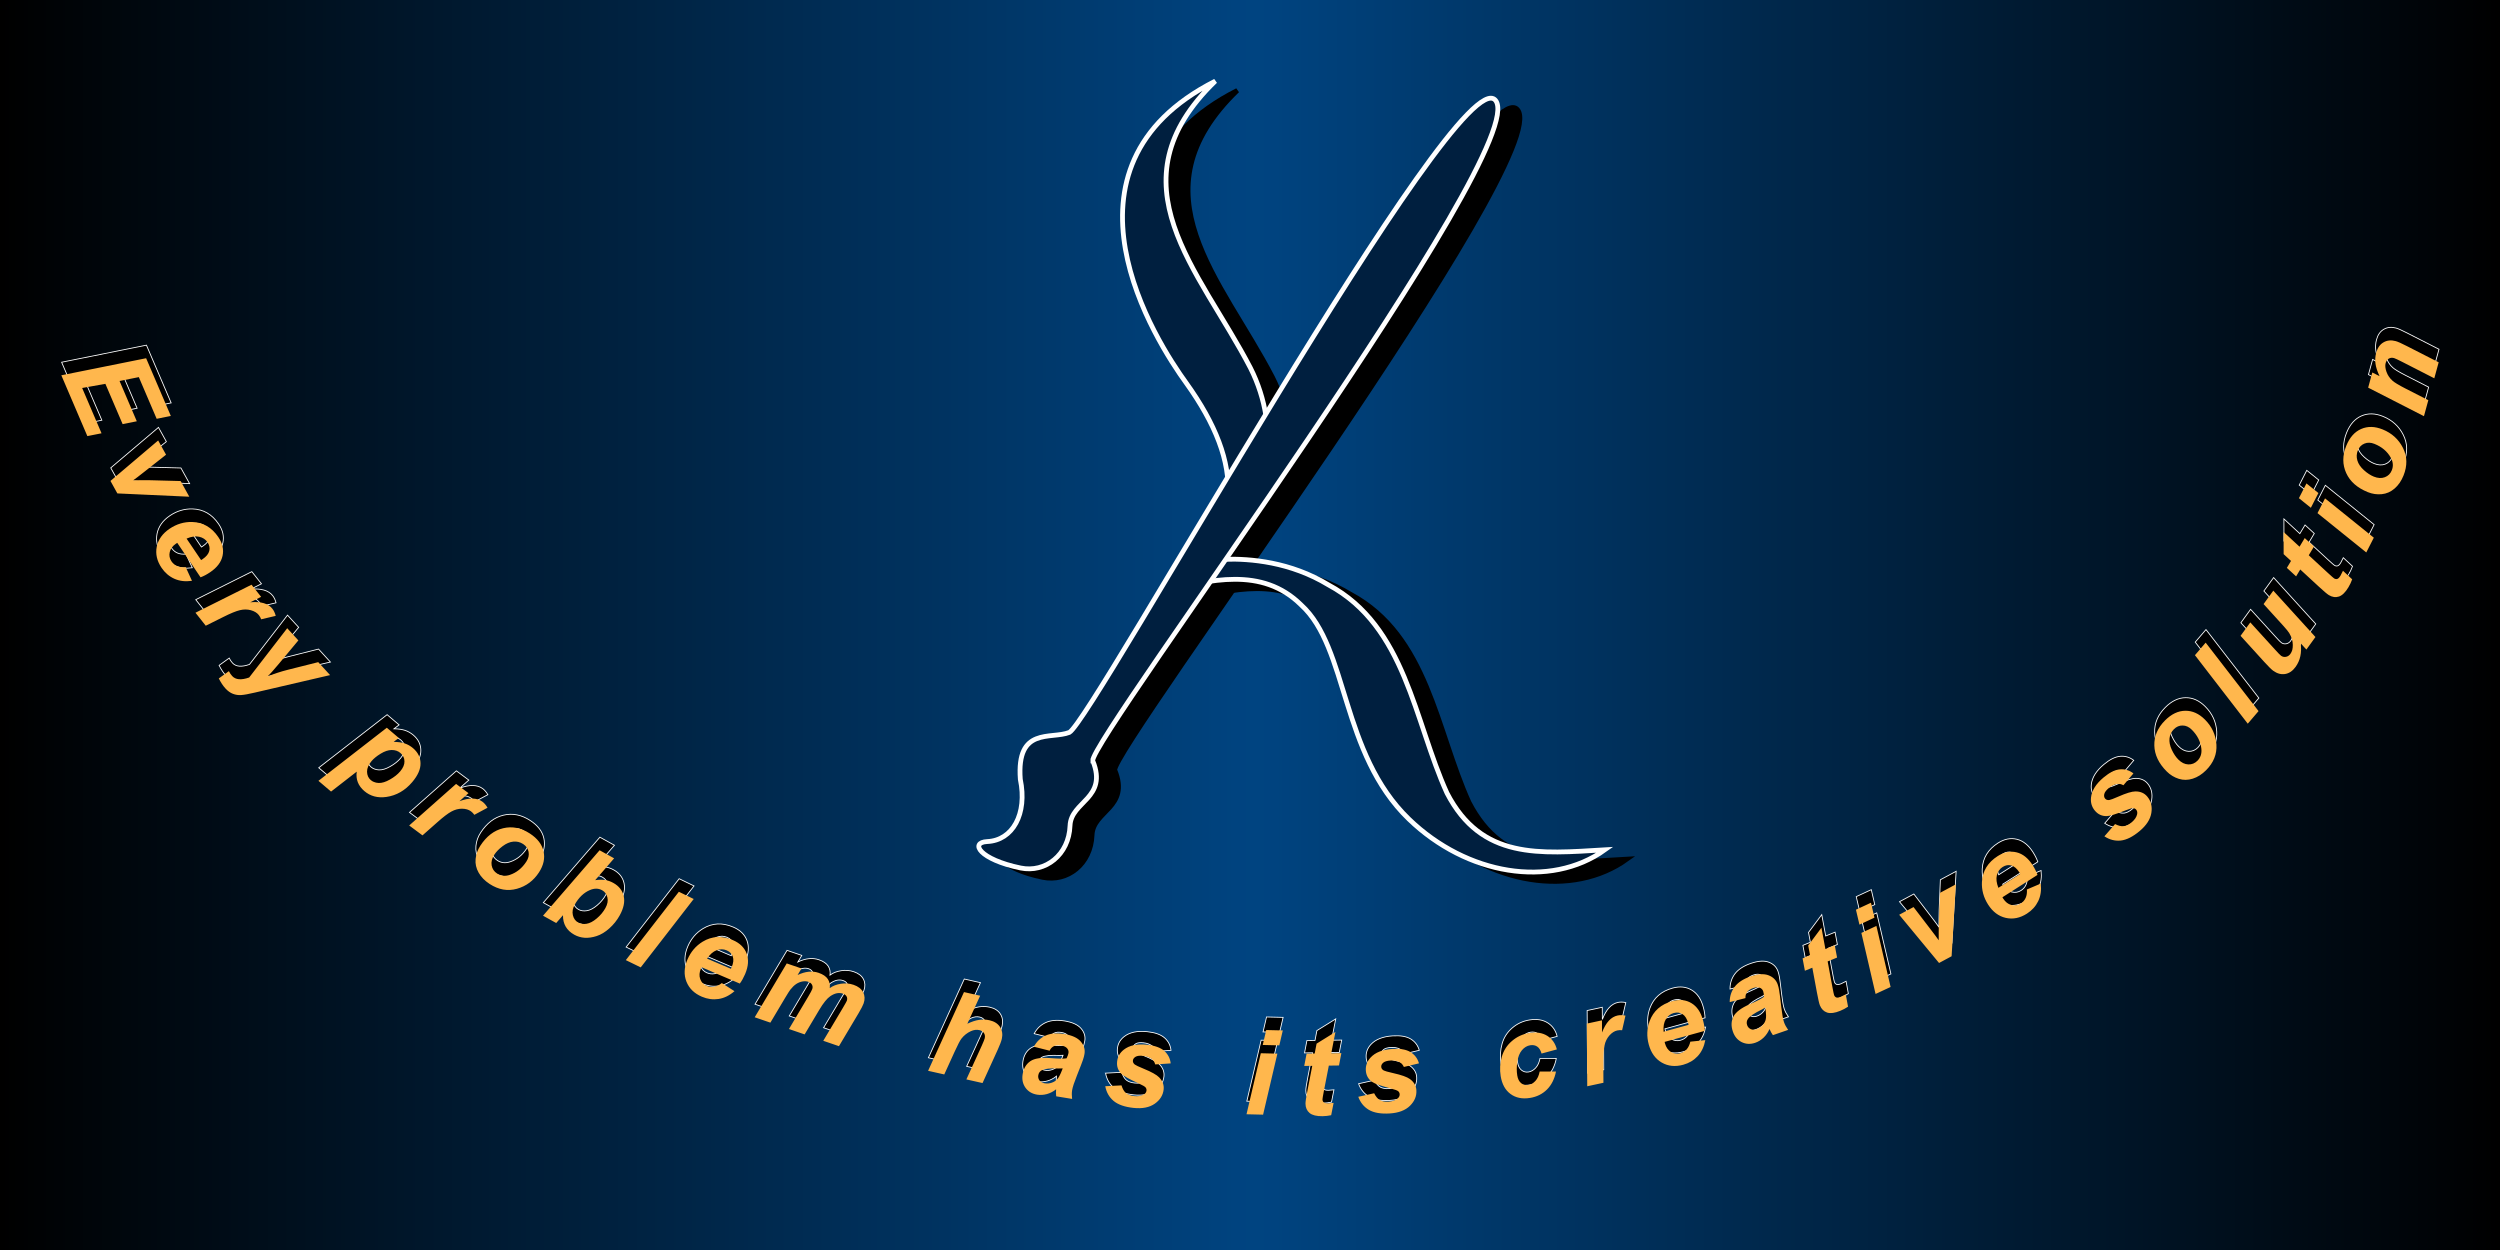
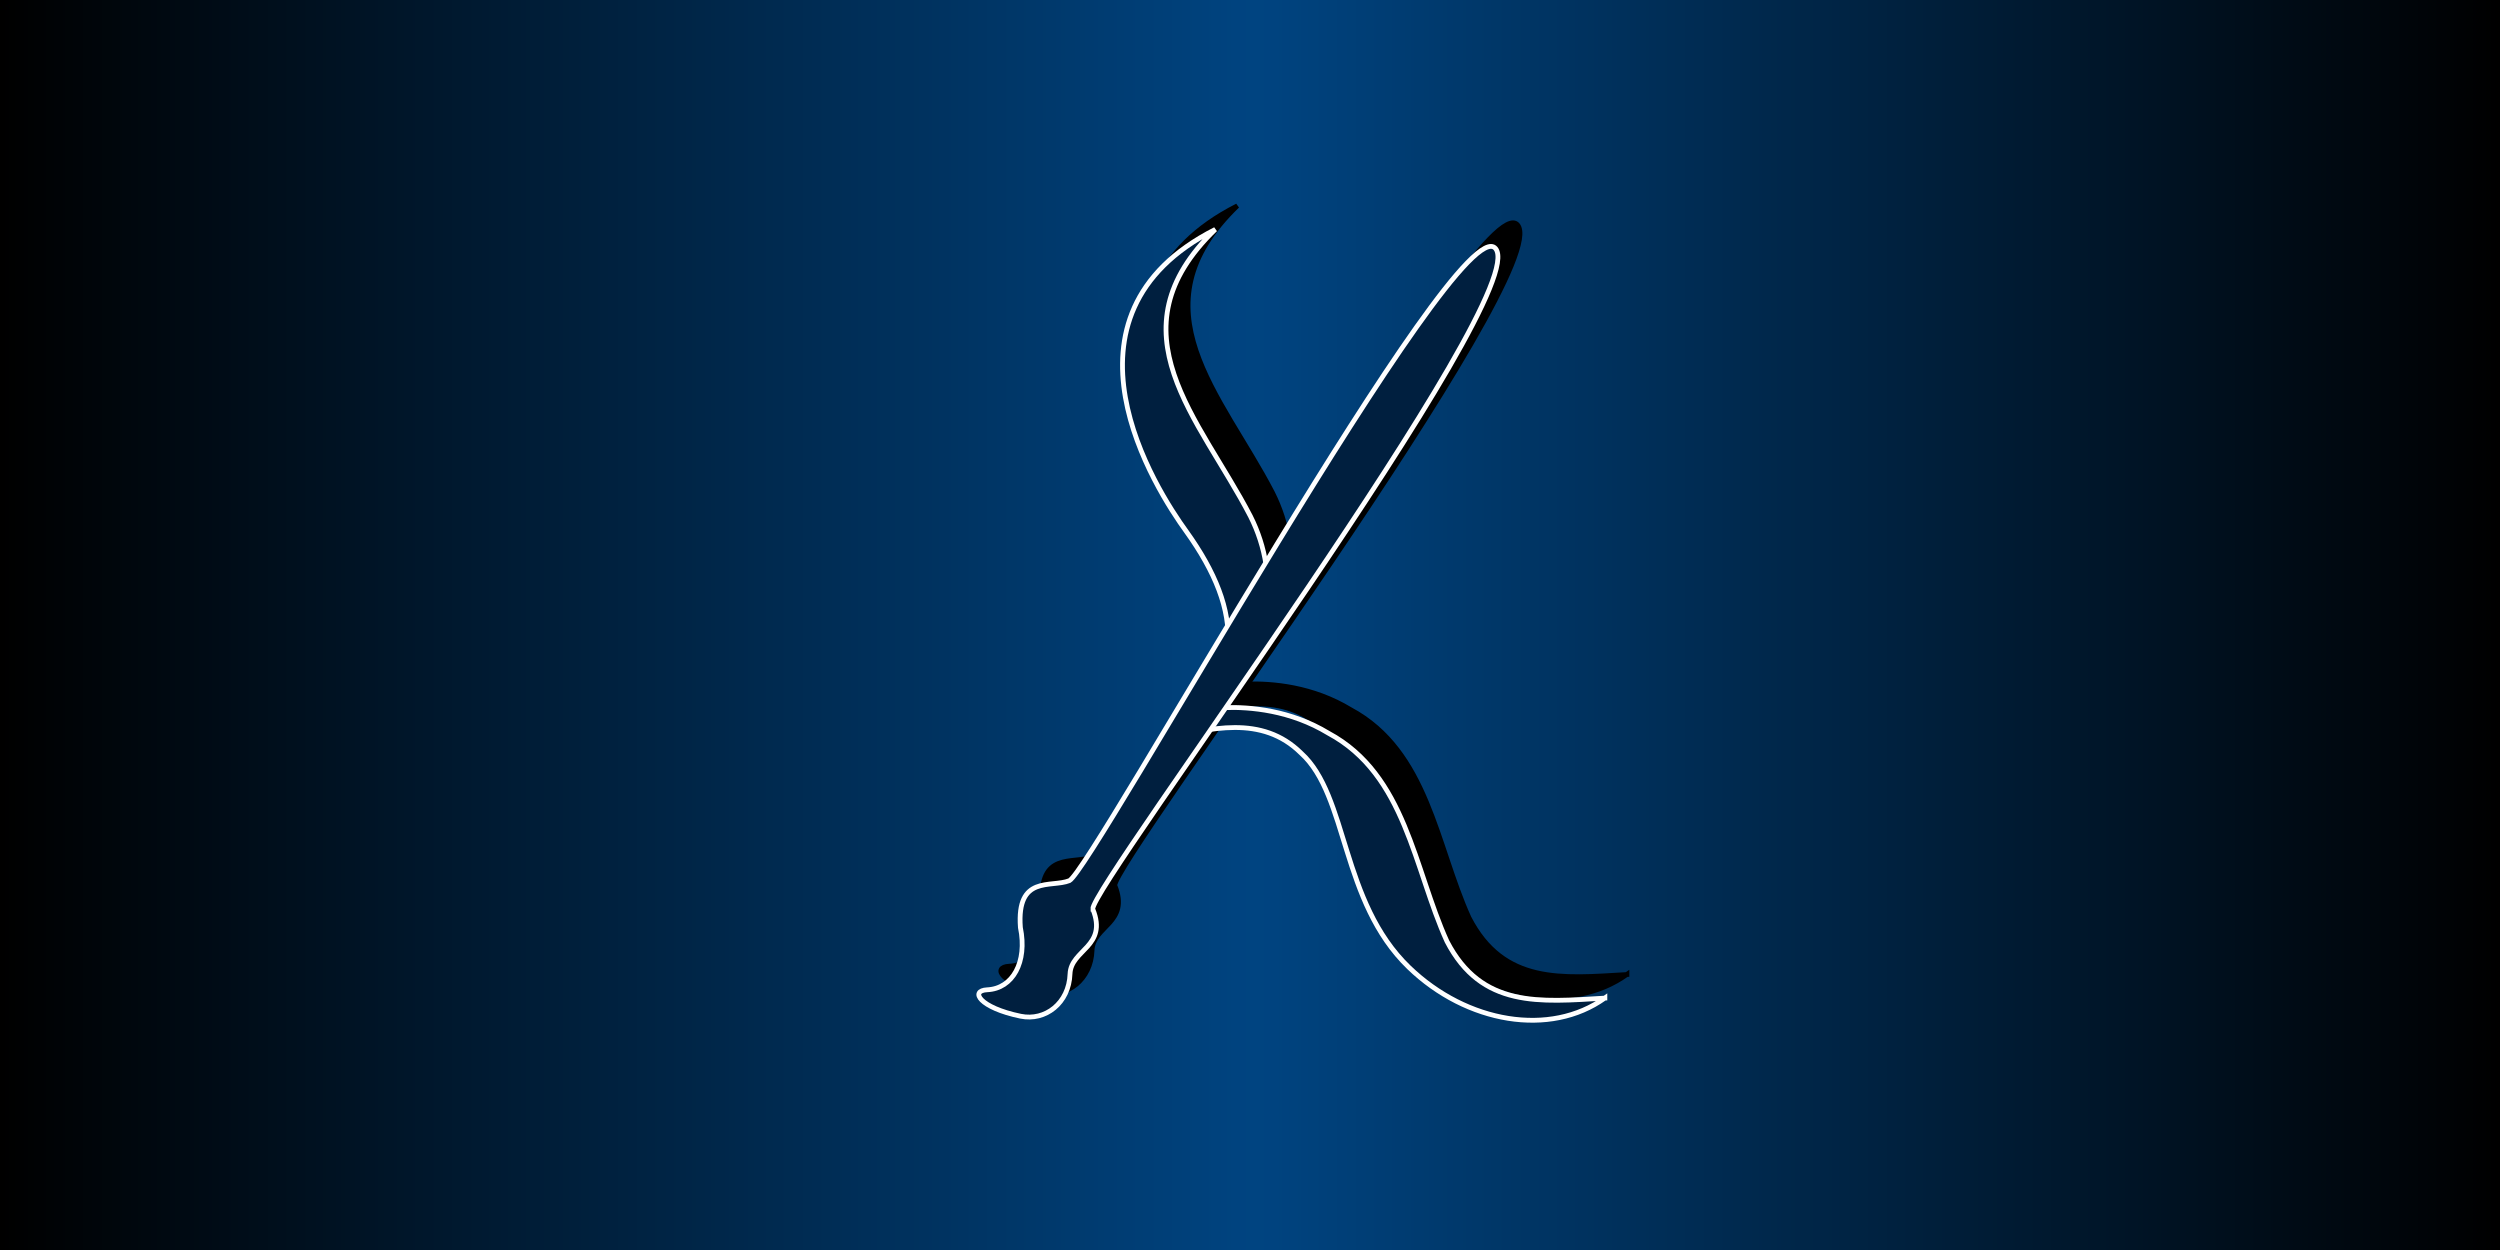
- <svg xmlns="http://www.w3.org/2000/svg" width="1200" height="600" version="1.1" viewBox="0 0 1200 600" xml:space="preserve">
-   <defs>
-     <linearGradient id="linearGradient2" x2="1200" y1="300" y2="300" gradientUnits="userSpaceOnUse">
-       <stop offset="0" />
-       <stop stop-color="#004481" offset=".502" />
-       <stop offset="1" />
+ <svg xmlns="http://www.w3.org/2000/svg" xmlns:xlink="http://www.w3.org/1999/xlink" width="1200" height="600" viewBox="0 0 1200 600" version="1.1" id="svg1" xml:space="preserve">
+   <defs id="defs1">
+     <linearGradient id="linearGradient1">
+       <stop style="stop-color:#000000;stop-opacity:1;" offset="0" id="stop1" />
+       <stop style="stop-color:#004481;stop-opacity:1;" offset="0.502" id="stop6" />
+       <stop style="stop-color:#000000;stop-opacity:1;" offset="1" id="stop2" />
    </linearGradient>
+     <linearGradient xlink:href="#linearGradient1" id="linearGradient2" x1="0" y1="300" x2="1200" y2="300" gradientUnits="userSpaceOnUse" />
  </defs>
-   <g fill-rule="evenodd" stroke-linecap="round">
-     <path d="m0 0h1200v600h-1200z" fill="url(#linearGradient2)" stroke-miterlimit="3.7" stroke-width=".38" />
-     <g transform="matrix(43.47 0 0 43.47 343.88 -54.216)" stroke="#000" stroke-width=".053">
-       <path d="m10.054 10.734c-0.604 0.433-1.524 0.278-2.163-0.338-0.756-0.729-0.67-1.895-1.191-2.366-0.434-0.429-1.007-0.274-1.53-0.153 0.932-0.631 0.901-1.404 0.263-2.295-0.335-0.461-1.568-2.379 0.319-3.336-1.168 1.13-0.176 2.079 0.388 3.167 0.346 0.684 0.213 1.487-0.287 2.113 0.284-0.009 0.729 0.028 1.149 0.283 0.853 0.458 0.945 1.498 1.308 2.298 0.382 0.739 1.024 0.67 1.744 0.627z" />
-       <path d="m4.4 9.753c0.167 0.416-0.242 0.444-0.252 0.715-0.012 0.323-0.273 0.523-0.545 0.467-0.455-0.094-0.566-0.283-0.369-0.292 0.28-0.013 0.445-0.303 0.365-0.688-0.043-0.583 0.337-0.437 0.541-0.517 0.257-0.133 4.293-7.46 4.705-6.981 0.434 0.504-4.478 7.055-4.447 7.296z" />
+   <g id="layer1">
+     <g id="g6">
+       <path id="rect1" style="fill:url(#linearGradient2);fill-rule:evenodd;stroke-width:0.38;stroke-linecap:round;stroke-miterlimit:3.7" d="M 0,0 H 1200 V 600 H 0 Z" />
+       <g fill="#001f3f" fill-rule="evenodd" stroke="#ffffff" stroke-linecap="round" stroke-width="0.053" id="g2-9" transform="matrix(43.46986,0,0,43.46986,343.8774,1.122801)" style="fill:#000000;stroke:#000000">
+         <path d="M 10.054,10.734 C 9.45,11.167 8.53,11.012 7.891,10.396 7.135,9.667 7.221,8.501 6.7,8.03 6.266,7.601 5.693,7.756 5.17,7.877 6.101,7.246 6.071,6.473 5.433,5.583 5.098,5.121 3.865,3.204 5.752,2.247 c -1.168,1.13 -0.176,2.079 0.388,3.167 0.346,0.684 0.213,1.487 -0.287,2.113 0.284,-0.009 0.729,0.028 1.149,0.283 0.853,0.458 0.945,1.498 1.308,2.298 0.382,0.739 1.024,0.67 1.744,0.627 z" id="path1-4" style="fill:#000000;stroke:#000000" />
+         <path d="M 4.4,9.753 C 4.567,10.169 4.158,10.197 4.148,10.468 4.137,10.791 3.875,10.991 3.603,10.935 3.148,10.841 3.037,10.652 3.234,10.643 3.514,10.63 3.679,10.34 3.6,9.955 3.557,9.372 3.937,9.519 4.141,9.438 c 0.257,-0.133 4.293,-7.46 4.705,-6.981 0.434,0.504 -4.478,7.055 -4.447,7.296 z" id="path2-3" style="fill:#000000;stroke:#000000" />
+       </g>
+       <g fill="#001f3f" fill-rule="evenodd" stroke="#ffffff" stroke-linecap="round" stroke-width="0.053" id="g2" transform="matrix(43.46986,0,0,43.46986,333.2973,12.44571)">
+         <path d="M 10.054,10.734 C 9.45,11.167 8.53,11.012 7.891,10.396 7.135,9.667 7.221,8.501 6.7,8.03 6.266,7.601 5.693,7.756 5.17,7.877 6.101,7.246 6.071,6.473 5.433,5.583 5.098,5.121 3.865,3.204 5.752,2.247 c -1.168,1.13 -0.176,2.079 0.388,3.167 0.346,0.684 0.213,1.487 -0.287,2.113 0.284,-0.009 0.729,0.028 1.149,0.283 0.853,0.458 0.945,1.498 1.308,2.298 0.382,0.739 1.024,0.67 1.744,0.627 z" id="path1" />
+         <path d="M 4.4,9.753 C 4.567,10.169 4.158,10.197 4.148,10.468 4.137,10.791 3.875,10.991 3.603,10.935 3.148,10.841 3.037,10.652 3.234,10.643 3.514,10.63 3.679,10.34 3.6,9.955 3.557,9.372 3.937,9.519 4.141,9.438 c 0.257,-0.133 4.293,-7.46 4.705,-6.981 0.434,0.504 -4.478,7.055 -4.447,7.296 z" id="path2" />
+       </g>
    </g>
-     <g transform="matrix(43.47 0 0 43.47 333.3 -58.701)" fill="#001f3f" stroke="#fff" stroke-width=".053">
-       <path d="m10.054 10.734c-0.604 0.433-1.524 0.278-2.163-0.338-0.756-0.729-0.67-1.895-1.191-2.366-0.434-0.429-1.007-0.274-1.53-0.153 0.932-0.631 0.901-1.404 0.263-2.295-0.335-0.461-1.568-2.379 0.319-3.336-1.168 1.13-0.176 2.079 0.388 3.167 0.346 0.684 0.213 1.487-0.287 2.113 0.284-0.009 0.729 0.028 1.149 0.283 0.853 0.458 0.945 1.498 1.308 2.298 0.382 0.739 1.024 0.67 1.744 0.627z" />
-       <path d="m4.4 9.753c0.167 0.416-0.242 0.444-0.252 0.715-0.012 0.323-0.273 0.523-0.545 0.467-0.455-0.094-0.566-0.283-0.369-0.292 0.28-0.013 0.445-0.303 0.365-0.688-0.043-0.583 0.337-0.437 0.541-0.517 0.257-0.133 4.293-7.46 4.705-6.981 0.434 0.504-4.478 7.055-4.447 7.296z" />
-     </g>
-     <path d="m29.586 173.87 40.705-8.191 11.857 27.707-6.801 1.373-8.563-20.009-9.251 1.848 8.279 19.346-6.801 1.373-8.279-19.346-11.148 1.996 9.305 21.742-6.812 1.347zm26.898 56.7-3.316-5.992 22.902-19.425 3.786 6.841-10.224 8.035q-4.144 3.276-5.568 4.254 0.52-0.034 4.056-0.058 3.574-0.013 4.319 0.018l14.412 0.389 4.162 7.52zm39.931 40.274-11.18-16.537q-0.406 0.241-0.613 0.381-2.435 1.646-2.996 4.033-0.546 2.41 0.805 4.409 2.221 3.284 6.862 2.824l3.003 6.571q-4.725 0.684-8.473-0.999-3.71-1.675-6.132-5.258-3.323-4.915-2.303-10.089 1.043-5.19 6.165-8.652 5.007-3.385 10.791-3.246 7.845 0.218 12.597 7.247 3.028 4.479 2.035 8.999-0.97 4.505-5.955 7.874-2.389 1.615-4.606 2.444zm0.261-8.276q0.452-0.272 0.682-0.427 2.71-1.832 3.242-3.966 0.532-2.134-0.85-4.178-1.382-2.044-4.023-2.635-2.626-0.567-6.023 0.893zm24.205 11.824 4.611 5.826-5.218 2.61q7.603-0.714 10.614 3.091 1.067 1.348 1.614 3.425l-7.002 1.652q-0.367-1.089-1.124-2.045-1.273-1.609-3.816-2.319-2.525-0.689-5.309-6e-3 -2.762 0.665-7.898 3.245l-8.444 4.208-4.938-6.239zm17.13 20.881 5.352 5.851-9.475 11.372q-3.668 4.37-5.29 5.965 4.383-1.904 9.919-3.287l14.389-3.617 5.689 6.219-36.129 8.398q-4.482 1.056-6.548 1.18-2.047 0.144-3.957-0.588-1.891-0.712-3.613-2.594-1.703-1.862-3.181-4.793l4.846-3.493q0.666 1.345 1.583 2.347 2.47 2.7 8.152 0.697zm47.803 47.774 5.744 4.886-2.444 1.889q3.131 0.043 5.293 0.753 2.162 0.711 3.999 2.274 3.527 3 3.594 7.243 0.088 4.261-4.008 9.076-5.156 6.061-12.408 7.098-6.204 0.874-10.533-2.808-4.456-3.791-3.665-9.342l-12.327 9.57-6.061-5.156zm-7.287 15.968q-2.228 2.619-2.2 5.154 0.067 2.532 1.798 4.005 1.499 1.276 3.809 1.384 2.328 0.087 5.374-1.653 3.085-1.744 4.917-3.898 2.138-2.513 2.066-4.867-0.054-2.376-1.912-3.956-1.732-1.473-4.228-1.449-2.457 0.021-5.286 1.764-2.811 1.722-4.338 3.517zm40.542 10.993 5.962 4.434-4.365 3.871q7.159-2.657 11.052 0.239 1.379 1.026 2.446 2.89l-6.335 3.408q-0.636-0.957-1.615-1.685-1.646-1.224-4.286-1.253-2.617-0.012-5.129 1.368-2.495 1.357-6.789 5.178l-7.067 6.25-6.385-4.749zm11.616 29.691q4.461-6.855 10.965-8.412 6.542-1.565 12.84 2.533 5.461 3.554 6.563 8.57 1.117 4.994-2.195 10.083-3.901 5.996-10.578 7.869-6.677 1.874-13.114-2.315-3.486-2.268-5.274-5.417t-1.45-6.566q0.339-3.418 2.244-6.346zm22.109 7.605q1.542-2.37 1.07-4.695-0.434-2.333-2.618-3.754-2.161-1.406-4.711-1.147-2.535 0.236-5.128 2.187-2.578 1.928-3.969 4.066-1.724 2.649-1.296 5.144 0.428 2.494 2.612 3.916 2.742 1.784 6.128 0.647 4.811-1.599 7.911-6.363zm8.009 25.963 27.147-31.417 6.981 3.876-9.091 10.491q2.722-0.391 4.707-0.082 2.022 0.298 3.986 1.389 4.072 2.261 5 6.359 0.941 4.074-1.953 9.286-1.951 3.515-4.959 6.19-2.97 2.664-6.066 3.672-3.059 0.997-5.757 0.831-2.661-0.177-4.988-1.469-5.527-3.068-5.429-9.356l-3.252 3.744zm15.208-5.287q-1.44 2.594-0.887 5.025 0.577 2.445 2.565 3.549 1.745 0.969 4.021 0.583 2.3-0.372 4.876-2.557 2.601-2.171 4.162-4.983 1.521-2.739 0.952-5.084-0.531-2.356-2.543-3.473-2.618-1.454-5.854-0.079-4.437 1.881-7.29 7.02zm24.535 26.609 25.454-32.811 7.128 3.473-25.429 32.823zm54.707 11.259-18.358-7.84q-0.211 0.423-0.309 0.652-1.154 2.703-0.332 5.013 0.848 2.322 3.066 3.269 3.646 1.557 7.298-1.345l6.085 3.895q-3.6 3.135-7.662 3.752-4.026 0.602-8.003-1.097-5.456-2.33-7.403-7.232-1.936-4.927 0.493-10.613 2.374-5.558 7.31-8.575 6.712-4.067 14.514-0.735 4.972 2.123 6.586 6.461 1.625 4.312-0.738 9.845-1.133 2.652-2.546 4.55zm-4.265-7.097q0.232-0.474 0.341-0.729 1.285-3.009 0.576-5.09-0.709-2.082-2.978-3.051-2.269-0.969-4.809-0.034-2.514 0.946-4.578 4.014zm26.794-2.583 7.081 2.429-1.869 3.14q5.529-2.617 10.092-1.052 3.147 1.079 4.402 2.975 1.255 1.896 0.935 4.366 2.162-1.603 5.349-2.093t6.098 0.509q3.331 1.143 4.581 3.564 1.25 2.422 0.243 5.359-0.495 1.442-2.443 4.731l-9.405 15.797-7.527-2.582 9.405-15.797q1.753-2.975 1.897-3.394 0.396-1.154-0.087-2.052-0.448-0.916-1.838-1.393-2.806-0.963-6.026 1.245-2.328 1.575-5.309 6.591l-6.985 11.732-7.527-2.582 9.29-15.631q1.602-2.704 1.899-3.57 0.378-1.101-0.14-2.07-0.491-0.96-1.803-1.41-1.233-0.423-2.796-0.138-1.563 0.285-3.001 1.228-1.411 0.952-2.812 2.729-0.639 0.836-2.489 3.924l-7.065 11.88-7.527-2.582zm75.617 53.295-7.763-1.745 17.219-37.788 7.763 1.745-6.15 13.451q3.086-1.466 5.559-1.848 2.479-0.409 5.076 0.175 3.489 0.784 5.068 3.242t0.849 5.704q-0.389 1.731-1.961 5.186l-7.293 16.008-7.763-1.745 7.447-16.314q1.194-2.658 1.371-3.443 0.322-1.434-0.376-2.5t-2.24-1.413q-1.948-0.438-4.037 0.513-2.728 1.262-4.529 3.586-0.999 1.282-3.3 6.334zm50.563-11.398-7.554-1.909q1.949-3.671 5.562-5.327 3.641-1.652 9.032-0.771 5.609 0.917 7.919 3.626 2.315 2.682 1.782 5.938-0.215 1.313-0.703 2.751-0.46 1.442-2.885 7.507-1.999 5.011-2.339 7.09-0.304 1.861-0.019 4.239l-7.634-1.248q-0.206-1.663-0.038-3.377-2.037 1.633-4.451 2.306-2.409 0.646-4.68 0.274-3.612-0.59-5.58-3.328-1.964-2.765-1.356-6.486 0.68-4.159 3.659-6.228 3.006-2.065 9.74-1.498 5.685 0.452 7.681 0.104 0.761-1.561 0.922-2.546 0.206-1.259-0.668-2.272-0.874-1.014-2.871-1.34-2.107-0.344-3.481 0.33-1.343 0.651-2.04 2.167zm6.28 8.499q-0.743 0.075-1.946 0.047-6.027-0.255-8.056 0.818-1.447 0.775-1.72 2.444-0.224 1.368 0.605 2.487 0.833 1.091 2.447 1.355 1.778 0.291 3.477-0.302 1.73-0.616 2.715-1.832 1.017-1.238 2.089-4.013zm20.433 8.55 7.793-0.402q0.764 2.534 2.172 3.715 1.411 1.153 4.031 1.43 2.702 0.286 4.457-0.755 1.218-0.708 1.343-1.893 0.085-0.8-0.427-1.495-0.542-0.671-3.123-1.836-6.918-3.129-8.481-4.689-2.447-2.433-2.079-5.907t3.224-5.709q3.982-3.119 11.096-2.367 5.652 0.598 8.328 2.972 2.676 2.374 3.075 5.985l-7.441 0.495q-0.41-1.66-1.621-2.597-1.651-1.262-4.132-1.524-2.481-0.262-3.672 0.448-1.163 0.713-1.276 1.789-0.117 1.103 0.91 1.936 0.643 0.514 4.276 2.014 5.612 2.294 7.398 4.128 2.515 2.58 2.174 5.806-0.44 4.163-4.266 6.853-3.825 2.69-10.194 2.016-6.341-0.671-9.57-3.354-3.199-2.708-3.993-7.058zm77.259-26.968 7.955 0.191-1.67 7.17-7.955-0.191zm-2.597 11.142 7.955 0.191-6.86 29.288-7.955-0.191zm20.84 6.1 1.139-5.922 3.881-0.053 0.906-4.726 9.045-5.614-1.995 10.231 4.851-0.067-1.139 5.922-4.879 0.067-2.409 12.372q-0.647 3.364-0.641 3.835 0.013 0.915 0.602 1.434 0.589 0.491 2.114 0.47 0.527-7e-3 2.631-0.23l-1.166 5.922q-2.046 0.444-4.208 0.474-4.214 0.058-6.149-1.524-1.935-1.609-1.975-4.492-0.019-1.358 0.94-6.279l2.305-11.871zm25.946 14.804 7.616-1.701q1.177 2.371 2.763 3.299 1.584 0.901 4.213 0.735 2.712-0.17 4.268-1.49 1.082-0.901 1.008-2.091-0.05-0.802-0.671-1.402-0.647-0.571-3.387-1.287-7.344-1.928-9.146-3.204-2.82-1.99-3.039-5.476-0.219-3.486 2.224-6.168 3.404-3.742 10.543-4.19 5.673-0.356 8.708 1.536 3.036 1.893 4.033 5.386l-7.253 1.733q-0.682-1.568-2.033-2.289-1.839-0.968-4.329-0.811-2.49 0.156-3.545 1.056-1.027 0.898-0.959 1.977 0.07 1.107 1.222 1.757 0.72 0.399 4.552 1.27 5.917 1.323 7.984 2.832 2.911 2.123 3.115 5.36 0.262 4.178-3.059 7.47-3.321 3.292-9.713 3.694-6.364 0.4-9.997-1.706-3.607-2.135-5.118-6.29zm87.069-12.13 7.835 0.011q-1.075 5.394-4.347 8.641-3.272 3.246-8.145 4.025-5.558 0.888-9.345-1.904-3.787-2.792-4.715-8.596-0.757-4.736 0.54-9.268 1.297-4.531 4.882-7.575 3.58-3.071 8.317-3.828 5.147-0.823 8.642 1.37 3.495 2.193 4.579 6.512l-7.347 1.989q-0.663-2.393-2.079-3.346-1.388-0.957-3.36-0.642-2.272 0.363-3.972 2.376-1.7 2.013-2.225 5.578-0.502 3.534-0.029 6.49 0.411 2.574 1.894 3.768 1.482 1.195 3.372 0.893t3.422-1.951q1.533-1.649 2.081-4.544zm22.635-23.002 7.263-1.567 0.039 5.834q2.715-7.137 7.458-8.16 1.68-0.362 3.786 0.063l-1.608 7.012q-1.139-0.151-2.331 0.106-2.006 0.433-3.765 2.4-1.732 1.962-2.348 4.761-0.622 2.772-0.573 8.519l0.049 9.434-7.778 1.678zm56.596 3.494-19.25 5.283q0.098 0.462 0.164 0.702 0.778 2.834 2.859 4.132 2.108 1.29 4.434 0.652 3.823-1.049 4.876-5.593l7.187-0.736q-0.868 4.694-3.664 7.704-2.777 2.976-6.948 4.12-5.722 1.57-10.295-1.056-4.581-2.653-6.217-8.615-1.599-5.829 0.388-11.262 2.724-7.36 10.905-9.605 5.214-1.431 9.176 0.961 3.955 2.365 5.547 8.166 0.763 2.781 0.837 5.146zm-7.754-2.903q-0.113-0.515-0.186-0.783-0.866-3.155-2.716-4.343-1.85-1.189-4.229-0.536-2.38 0.653-3.786 2.965-1.38 2.305-1.087 5.991zm27.299-12.821-7.555 1.904q-0.027-4.156 2.368-7.329 2.421-3.182 7.584-4.964 5.373-1.855 8.692-0.566 3.31 1.262 4.387 4.381 0.434 1.258 0.687 2.755 0.279 1.488 1.023 7.977 0.618 5.359 1.306 7.351 0.615 1.782 1.995 3.74l-7.312 2.524q-0.97-1.366-1.636-2.955-1.018 2.405-2.823 4.142-1.814 1.712-3.99 2.462-3.459 1.194-6.491-0.282-3.041-1.502-4.271-5.066-1.375-3.984 0.265-7.219 1.667-3.244 7.863-5.941 5.219-2.3 6.81-3.553-0.071-1.735-0.397-2.679-0.416-1.206-1.666-1.683-1.25-0.478-3.163 0.183-2.018 0.697-2.908 1.942-0.873 1.21-0.767 2.875zm9.561 4.502q-0.618 0.419-1.691 0.965-5.426 2.635-6.703 4.543-0.906 1.369-0.354 2.967 0.452 1.31 1.712 1.902 1.251 0.565 2.797 0.032 1.704-0.588 2.917-1.916 1.23-1.363 1.521-2.901 0.308-1.573-0.066-4.524zm18.97-17.637-1.112-5.927 3.591-1.472-0.89-4.729 6.357-8.54 1.895 10.25 4.489-1.841 1.112 5.927-4.515 1.851 2.295 12.394q0.631 3.367 0.81 3.803 0.347 0.847 1.086 1.113 0.728 0.241 2.139-0.338 0.487-0.2 2.363-1.179l1.086 5.937q-1.74 1.163-3.741 1.984-3.899 1.599-6.279 0.837-2.391-0.788-3.485-3.456-0.515-1.257-1.428-6.187l-2.208-11.89zm24.5-29.305 7.217-3.351 1.678 7.169-7.217 3.351zm2.605 11.14 7.217-3.351 6.817 29.298-7.217 3.351zm43.319 11.196-6.034 3.239-19.131-23.148 6.888-3.698 7.904 10.326q3.223 4.186 4.183 5.622-0.028-0.52-6e-3 -4.056 0.033-3.573 0.073-4.319l0.573-14.406 7.572-4.066zm41.219-39.039-16.833 10.73q0.23 0.412 0.364 0.623 1.58 2.478 3.951 3.104 2.395 0.611 4.429-0.686 3.343-2.131 3.008-6.783l6.649-2.825q0.556 4.742-1.227 8.443-1.775 3.663-5.422 5.988-5.003 3.189-10.148 2.03-5.16-1.183-8.483-6.396-3.249-5.097-2.953-10.874 0.43-7.836 7.584-12.396 4.559-2.906 9.051-1.791 4.477 1.092 7.711 6.165 1.55 2.432 2.319 4.67zm-8.266-0.485q-0.26-0.459-0.409-0.693-1.758-2.759-3.877-3.348-2.118-0.59-4.199 0.737-2.081 1.326-2.742 3.951-0.638 2.61 0.73 6.045zm40.383-18.038 5.125-5.885q2.353 1.211 4.181 1.018 1.81-0.214 3.829-1.906 2.083-1.745 2.553-3.731 0.337-1.368-0.428-2.281-0.516-0.616-1.372-0.731-0.859-0.076-3.49 0.971-7.057 2.801-9.265 2.843-3.45 0.069-5.694-2.608-2.243-2.678-1.866-6.285 0.523-5.032 6.006-9.625 4.357-3.65 7.923-3.925 3.567-0.276 6.441 1.946l-4.813 5.696q-1.479-0.859-2.994-0.638-2.054 0.311-3.967 1.913-1.913 1.602-2.229 2.952-0.295 1.332 0.4 2.161 0.712 0.85 2.025 0.69 0.816-0.105 4.419-1.676 5.549-2.443 8.108-2.453 3.603-0.017 5.686 2.47 2.688 3.209 1.966 7.829-0.723 4.62-5.632 8.733-4.888 4.095-9.062 4.553-4.17 0.419-7.85-2.031zm29.945-31.109q-5.79-5.776-5.975-12.461-0.184-6.724 5.122-12.043 4.602-4.613 9.738-4.658 5.117-0.065 9.415 4.223 5.064 5.052 5.523 11.972t-4.965 12.357q-2.937 2.944-6.386 4.046-3.449 1.102-6.724 0.067-3.275-1.035-5.748-3.502zm11.993-20.07q-2.002-1.997-4.374-2.014-2.372-0.056-4.213 1.789-1.821 1.825-2.092 4.374-0.291 2.529 1.085 5.468 1.356 2.919 3.162 4.721 2.238 2.232 4.767 2.327 2.529 0.095 4.37-1.75 2.311-2.316 1.895-5.864-0.575-5.038-4.598-9.052zm26.88-2.878-25.358-32.885 5.154-6.026 25.376 32.864zm-3.456-42.181 4.669-6.443 11.99 13.174q2.146 2.377 2.775 2.833 1.033 0.748 2.327 0.522 1.294-0.226 2.156-1.416 0.618-0.853 0.906-1.911 0.265-1.075 0.249-2.422-0.039-1.364-0.388-2.678-0.349-1.314-1.302-2.929-0.724-1.175-2.7-3.361l-9.635-10.612 4.669-6.443 20.23 22.261-4.36 6.017-2.745-3.016q0.931 6.701-2.437 11.348-2.131 2.941-5.035 3.405t-5.733-1.586q-1.235-0.895-4.363-4.326zm26.663-28.538-4.439-4.081 1.995-3.33-3.545-3.255-0.022-10.646 7.656 7.074 2.493-4.162 4.439 4.081-2.507 4.186 9.259 8.552q2.522 2.318 2.926 2.561 0.785 0.47 1.536 0.241 0.727-0.243 1.511-1.551 0.271-0.452 1.187-2.359l4.425 4.105q-0.698 1.974-1.809 3.829-2.166 3.615-4.528 4.43-2.386 0.801-4.86-0.681-1.165-0.698-4.848-4.1l-8.888-8.2zm1.344-37.529 3.62-7.086 5.738 4.612-3.62 7.086zm8.915 7.169 3.62-7.086 23.421 18.876-3.62 7.086zm24.158-10.07q-7.586-3.056-10.367-9.138-2.796-6.118 0.012-13.087 2.435-6.043 7.145-8.091 4.685-2.058 10.317 0.211 6.635 2.673 9.76 8.864 3.125 6.191 0.255 13.314-1.554 3.857-4.299 6.219-2.745 2.361-6.164 2.688-3.419 0.326-6.66-0.979zm3.203-23.16q-2.623-1.057-4.813-0.146-2.206 0.875-3.18 3.292-0.963 2.392-0.218 4.844 0.72 2.442 3.134 4.61 2.389 2.158 4.755 3.111 2.932 1.181 5.297 0.281 2.365-0.9 3.339-3.318 1.223-3.035-0.546-6.138-2.496-4.413-7.768-6.537zm-3.04-26.997 1.988-7.274 3.486 1.757q-1.608-3.371-1.954-5.995-0.366-2.658 0.35-5.279 0.957-3.503 3.511-4.961 2.561-1.484 5.878-0.578 1.498 0.409 5.429 2.432l15.16 7.735-2.097 7.676-15.206-7.777q-3.406-1.735-4.101-1.925-1.471-0.402-2.541 0.254-1.09 0.622-1.514 2.173-0.46 1.685 0.394 4.132 0.855 2.447 2.86 4.259 1.424 1.309 6.24 3.775l10.996 5.62-2.097 7.676z" stroke="#fff" stroke-miterlimit="3.7" stroke-width=".403" aria-label="Every problem has its creative solution" />
-     <path d="m29.437 180.14 40.705-8.191 11.857 27.707-6.801 1.373-8.563-20.009-9.251 1.848 8.279 19.346-6.801 1.373-8.279-19.346-11.148 1.996 9.305 21.742-6.812 1.347zm26.898 56.7-3.316-5.992 22.902-19.425 3.786 6.841-10.224 8.035q-4.144 3.276-5.568 4.254 0.52-0.034 4.056-0.058 3.574-0.013 4.319 0.018l14.412 0.389 4.162 7.52zm39.931 40.274-11.18-16.537q-0.406 0.241-0.613 0.381-2.435 1.646-2.996 4.033-0.546 2.41 0.805 4.409 2.221 3.284 6.862 2.824l3.003 6.571q-4.725 0.684-8.473-0.999-3.71-1.675-6.132-5.258-3.323-4.915-2.303-10.089 1.043-5.19 6.165-8.652 5.007-3.385 10.791-3.246 7.845 0.218 12.597 7.247 3.028 4.479 2.035 8.999-0.97 4.505-5.955 7.874-2.389 1.615-4.606 2.444zm0.261-8.276q0.452-0.272 0.682-0.427 2.71-1.832 3.242-3.966 0.532-2.134-0.85-4.178-1.382-2.044-4.023-2.635-2.626-0.567-6.023 0.893zm24.205 11.824 4.611 5.826-5.218 2.61q7.603-0.714 10.614 3.091 1.067 1.348 1.614 3.425l-7.002 1.652q-0.367-1.089-1.124-2.045-1.273-1.609-3.816-2.319-2.525-0.689-5.309-6e-3 -2.762 0.665-7.898 3.245l-8.444 4.208-4.938-6.239zm17.13 20.881 5.352 5.851-9.475 11.372q-3.668 4.37-5.29 5.965 4.383-1.904 9.919-3.287l14.389-3.617 5.689 6.219-36.129 8.398q-4.482 1.056-6.548 1.18-2.047 0.144-3.957-0.588-1.891-0.712-3.613-2.594-1.703-1.862-3.181-4.793l4.846-3.493q0.666 1.345 1.583 2.347 2.47 2.7 8.152 0.697zm47.803 47.774 5.744 4.886-2.444 1.889q3.131 0.043 5.293 0.753 2.162 0.711 3.999 2.274 3.527 3 3.594 7.243 0.088 4.261-4.008 9.076-5.156 6.061-12.408 7.098-6.204 0.874-10.533-2.808-4.456-3.791-3.665-9.342l-12.327 9.57-6.061-5.156zm-7.287 15.968q-2.228 2.619-2.2 5.154 0.067 2.532 1.798 4.005 1.499 1.276 3.809 1.384 2.328 0.087 5.374-1.653 3.085-1.744 4.917-3.898 2.138-2.513 2.066-4.867-0.054-2.376-1.912-3.956-1.732-1.473-4.228-1.449-2.457 0.021-5.286 1.764-2.811 1.722-4.338 3.517zm40.542 10.993 5.962 4.434-4.365 3.871q7.159-2.657 11.052 0.239 1.379 1.026 2.446 2.89l-6.335 3.408q-0.636-0.957-1.615-1.685-1.646-1.224-4.286-1.253-2.617-0.012-5.129 1.368-2.495 1.357-6.789 5.178l-7.067 6.25-6.385-4.749zm11.616 29.691q4.461-6.855 10.965-8.412 6.542-1.565 12.84 2.533 5.461 3.554 6.563 8.57 1.117 4.994-2.195 10.083-3.901 5.996-10.578 7.869-6.677 1.874-13.114-2.315-3.486-2.268-5.274-5.417t-1.45-6.566q0.339-3.418 2.244-6.346zm22.109 7.605q1.542-2.37 1.07-4.695-0.434-2.333-2.618-3.754-2.161-1.406-4.711-1.147-2.535 0.236-5.128 2.187-2.578 1.928-3.969 4.066-1.724 2.649-1.296 5.144 0.428 2.494 2.612 3.916 2.742 1.784 6.128 0.647 4.811-1.599 7.911-6.363zm8.009 25.963 27.147-31.417 6.981 3.876-9.091 10.491q2.722-0.391 4.707-0.082 2.022 0.298 3.986 1.389 4.072 2.261 5 6.359 0.941 4.074-1.953 9.286-1.951 3.515-4.959 6.19-2.97 2.664-6.066 3.672-3.059 0.997-5.757 0.831-2.661-0.177-4.988-1.469-5.527-3.068-5.429-9.356l-3.252 3.744zm15.208-5.287q-1.44 2.594-0.887 5.025 0.577 2.445 2.565 3.549 1.745 0.969 4.021 0.583 2.3-0.372 4.876-2.557 2.601-2.171 4.162-4.983 1.521-2.739 0.952-5.084-0.531-2.356-2.543-3.473-2.618-1.454-5.854-0.079-4.437 1.881-7.29 7.02zm24.535 26.609 25.454-32.811 7.128 3.473-25.429 32.823zm54.707 11.259-18.358-7.84q-0.211 0.423-0.309 0.652-1.154 2.703-0.332 5.013 0.848 2.322 3.066 3.269 3.646 1.557 7.298-1.345l6.085 3.895q-3.6 3.135-7.662 3.752-4.026 0.602-8.003-1.097-5.456-2.33-7.403-7.232-1.936-4.927 0.493-10.613 2.374-5.558 7.31-8.575 6.712-4.067 14.514-0.735 4.972 2.123 6.586 6.461 1.625 4.312-0.738 9.845-1.133 2.652-2.546 4.55zm-4.265-7.097q0.232-0.474 0.341-0.729 1.285-3.009 0.576-5.09-0.709-2.082-2.978-3.051-2.269-0.969-4.809-0.034-2.514 0.946-4.578 4.014zm26.794-2.583 7.081 2.429-1.869 3.14q5.529-2.617 10.092-1.052 3.147 1.079 4.402 2.975 1.255 1.896 0.935 4.366 2.162-1.603 5.349-2.093t6.098 0.509q3.331 1.143 4.581 3.564 1.25 2.422 0.243 5.359-0.495 1.442-2.443 4.731l-9.405 15.797-7.527-2.582 9.405-15.797q1.753-2.975 1.897-3.394 0.396-1.154-0.087-2.052-0.448-0.916-1.838-1.393-2.806-0.963-6.026 1.245-2.328 1.575-5.309 6.591l-6.985 11.732-7.527-2.582 9.29-15.631q1.602-2.704 1.899-3.57 0.378-1.101-0.14-2.07-0.491-0.96-1.803-1.41-1.233-0.423-2.796-0.138-1.563 0.285-3.001 1.228-1.411 0.952-2.812 2.729-0.639 0.836-2.489 3.924l-7.065 11.88-7.527-2.582zm75.617 53.295-7.763-1.745 17.219-37.788 7.763 1.745-6.15 13.451q3.086-1.466 5.559-1.848 2.479-0.409 5.076 0.175 3.489 0.784 5.068 3.242t0.849 5.704q-0.389 1.731-1.961 5.186l-7.293 16.008-7.763-1.745 7.447-16.314q1.194-2.658 1.371-3.443 0.322-1.434-0.376-2.5t-2.24-1.413q-1.948-0.438-4.037 0.513-2.728 1.262-4.529 3.586-0.999 1.282-3.3 6.334zm50.563-11.398-7.554-1.909q1.949-3.671 5.562-5.327 3.641-1.652 9.032-0.771 5.609 0.917 7.919 3.626 2.315 2.682 1.782 5.938-0.215 1.313-0.703 2.751-0.46 1.442-2.885 7.507-1.999 5.011-2.339 7.09-0.304 1.861-0.019 4.239l-7.634-1.248q-0.206-1.663-0.038-3.377-2.037 1.633-4.451 2.306-2.409 0.646-4.68 0.274-3.612-0.59-5.58-3.328-1.964-2.765-1.356-6.486 0.68-4.159 3.659-6.228 3.006-2.065 9.74-1.498 5.685 0.452 7.681 0.104 0.761-1.561 0.922-2.546 0.206-1.259-0.668-2.272-0.874-1.014-2.871-1.34-2.107-0.344-3.481 0.33-1.343 0.651-2.04 2.167zm6.28 8.499q-0.743 0.075-1.946 0.047-6.027-0.255-8.056 0.818-1.447 0.775-1.72 2.444-0.224 1.368 0.605 2.487 0.833 1.091 2.447 1.355 1.778 0.291 3.477-0.302 1.73-0.616 2.715-1.832 1.017-1.238 2.089-4.013zm20.433 8.55 7.793-0.402q0.764 2.534 2.172 3.715 1.411 1.153 4.031 1.43 2.702 0.286 4.457-0.755 1.218-0.708 1.343-1.893 0.085-0.8-0.427-1.495-0.542-0.671-3.123-1.836-6.918-3.129-8.481-4.689-2.447-2.433-2.079-5.907t3.224-5.709q3.982-3.119 11.096-2.367 5.652 0.598 8.328 2.972 2.676 2.374 3.075 5.985l-7.441 0.495q-0.41-1.66-1.621-2.597-1.651-1.262-4.132-1.524-2.481-0.262-3.672 0.448-1.163 0.713-1.276 1.789-0.117 1.103 0.91 1.936 0.643 0.514 4.276 2.014 5.612 2.294 7.398 4.128 2.515 2.58 2.174 5.806-0.44 4.163-4.266 6.853-3.825 2.69-10.194 2.016-6.341-0.671-9.57-3.354-3.199-2.708-3.993-7.058zm77.259-26.968 7.955 0.191-1.67 7.17-7.955-0.191zm-2.597 11.142 7.955 0.191-6.86 29.288-7.955-0.191zm20.84 6.1 1.139-5.922 3.881-0.053 0.906-4.726 9.045-5.614-1.995 10.231 4.851-0.067-1.139 5.922-4.879 0.067-2.409 12.372q-0.647 3.364-0.641 3.835 0.013 0.915 0.602 1.434 0.589 0.491 2.114 0.47 0.527-7e-3 2.631-0.23l-1.166 5.922q-2.046 0.444-4.208 0.474-4.214 0.058-6.149-1.524-1.935-1.609-1.975-4.492-0.019-1.358 0.94-6.279l2.305-11.871zm25.946 14.804 7.616-1.701q1.177 2.371 2.763 3.299 1.584 0.901 4.213 0.735 2.712-0.17 4.268-1.49 1.082-0.901 1.008-2.091-0.05-0.802-0.671-1.402-0.647-0.571-3.387-1.287-7.344-1.928-9.146-3.204-2.82-1.99-3.039-5.476-0.219-3.486 2.224-6.168 3.404-3.742 10.543-4.19 5.673-0.356 8.708 1.536 3.036 1.893 4.033 5.386l-7.253 1.733q-0.682-1.568-2.033-2.289-1.839-0.968-4.329-0.811-2.49 0.156-3.545 1.056-1.027 0.898-0.959 1.977 0.07 1.107 1.222 1.757 0.72 0.399 4.552 1.27 5.917 1.323 7.984 2.832 2.911 2.123 3.115 5.36 0.262 4.178-3.059 7.47-3.321 3.292-9.713 3.694-6.364 0.4-9.997-1.706-3.607-2.135-5.118-6.29zm87.069-12.13 7.835 0.011q-1.075 5.394-4.347 8.641-3.272 3.246-8.145 4.025-5.558 0.888-9.345-1.904-3.787-2.792-4.715-8.596-0.757-4.736 0.54-9.268 1.297-4.531 4.882-7.575 3.58-3.071 8.317-3.828 5.147-0.823 8.642 1.37 3.495 2.193 4.579 6.512l-7.347 1.989q-0.663-2.393-2.079-3.346-1.388-0.957-3.36-0.642-2.272 0.363-3.972 2.376-1.7 2.013-2.225 5.578-0.502 3.534-0.029 6.49 0.411 2.574 1.894 3.768 1.482 1.195 3.372 0.893t3.422-1.951q1.533-1.649 2.081-4.544zm22.635-23.002 7.263-1.567 0.039 5.834q2.715-7.137 7.458-8.16 1.68-0.362 3.786 0.063l-1.608 7.012q-1.139-0.151-2.331 0.106-2.006 0.433-3.765 2.4-1.732 1.962-2.348 4.761-0.622 2.772-0.573 8.519l0.049 9.434-7.778 1.678zm56.596 3.494-19.25 5.283q0.098 0.462 0.164 0.702 0.778 2.834 2.859 4.132 2.108 1.29 4.434 0.652 3.823-1.049 4.876-5.593l7.187-0.736q-0.868 4.694-3.664 7.704-2.777 2.976-6.948 4.12-5.722 1.57-10.295-1.056-4.581-2.653-6.217-8.615-1.599-5.829 0.388-11.262 2.724-7.36 10.905-9.605 5.214-1.431 9.176 0.961 3.955 2.365 5.547 8.166 0.763 2.781 0.837 5.146zm-7.754-2.903q-0.113-0.515-0.186-0.783-0.866-3.155-2.716-4.343-1.85-1.189-4.229-0.536-2.38 0.653-3.786 2.965-1.38 2.305-1.087 5.991zm27.299-12.821-7.555 1.904q-0.027-4.156 2.368-7.329 2.421-3.182 7.584-4.964 5.373-1.855 8.692-0.566 3.31 1.262 4.387 4.381 0.434 1.258 0.687 2.755 0.279 1.488 1.023 7.977 0.618 5.359 1.306 7.351 0.615 1.782 1.995 3.74l-7.312 2.524q-0.97-1.366-1.636-2.955-1.018 2.405-2.823 4.142-1.814 1.712-3.99 2.462-3.459 1.194-6.491-0.282-3.041-1.502-4.271-5.066-1.375-3.984 0.265-7.219 1.667-3.244 7.863-5.941 5.219-2.3 6.81-3.553-0.071-1.735-0.397-2.679-0.416-1.206-1.666-1.683-1.25-0.478-3.163 0.183-2.018 0.697-2.908 1.942-0.873 1.21-0.767 2.875zm9.561 4.502q-0.618 0.419-1.691 0.965-5.426 2.635-6.703 4.543-0.906 1.369-0.354 2.967 0.452 1.31 1.712 1.902 1.251 0.565 2.797 0.032 1.704-0.588 2.917-1.916 1.23-1.363 1.521-2.901 0.308-1.573-0.066-4.524zm18.97-17.637-1.112-5.927 3.591-1.472-0.89-4.729 6.357-8.54 1.895 10.25 4.489-1.841 1.112 5.927-4.515 1.851 2.295 12.394q0.631 3.367 0.81 3.803 0.347 0.847 1.086 1.113 0.728 0.241 2.139-0.338 0.487-0.2 2.363-1.179l1.086 5.937q-1.74 1.163-3.741 1.984-3.899 1.599-6.279 0.837-2.391-0.788-3.485-3.456-0.515-1.257-1.428-6.187l-2.208-11.89zm24.5-29.305 7.217-3.351 1.678 7.169-7.217 3.351zm2.605 11.14 7.217-3.351 6.817 29.298-7.217 3.351zm43.319 11.196-6.034 3.239-19.131-23.148 6.888-3.698 7.904 10.326q3.223 4.186 4.183 5.622-0.028-0.52-6e-3 -4.056 0.033-3.573 0.073-4.319l0.573-14.406 7.572-4.066zm41.219-39.039-16.833 10.73q0.23 0.412 0.364 0.623 1.58 2.478 3.951 3.104 2.395 0.611 4.429-0.686 3.343-2.131 3.008-6.783l6.649-2.825q0.556 4.742-1.227 8.443-1.775 3.663-5.422 5.988-5.003 3.189-10.148 2.03-5.16-1.183-8.483-6.396-3.249-5.097-2.953-10.874 0.43-7.836 7.584-12.396 4.559-2.906 9.051-1.791 4.477 1.092 7.711 6.165 1.55 2.432 2.319 4.67zm-8.266-0.485q-0.26-0.459-0.409-0.693-1.758-2.759-3.877-3.348-2.118-0.59-4.199 0.737-2.081 1.326-2.742 3.951-0.638 2.61 0.73 6.045zm40.383-18.038 5.125-5.885q2.353 1.211 4.181 1.018 1.81-0.214 3.829-1.906 2.083-1.745 2.553-3.731 0.337-1.368-0.428-2.281-0.516-0.616-1.372-0.731-0.859-0.076-3.49 0.971-7.057 2.801-9.265 2.843-3.45 0.069-5.694-2.608-2.243-2.678-1.866-6.285 0.523-5.032 6.006-9.625 4.357-3.65 7.923-3.925 3.567-0.276 6.441 1.946l-4.813 5.696q-1.479-0.859-2.994-0.638-2.054 0.311-3.967 1.913-1.913 1.602-2.229 2.952-0.295 1.332 0.4 2.161 0.712 0.85 2.025 0.69 0.816-0.105 4.419-1.676 5.549-2.443 8.108-2.453 3.603-0.017 5.686 2.47 2.688 3.209 1.966 7.829-0.723 4.62-5.632 8.733-4.888 4.095-9.062 4.553-4.17 0.419-7.85-2.031zm29.945-31.109q-5.79-5.776-5.975-12.461-0.184-6.724 5.122-12.043 4.602-4.613 9.738-4.658 5.117-0.065 9.415 4.223 5.064 5.052 5.523 11.972t-4.965 12.357q-2.937 2.944-6.386 4.046-3.449 1.102-6.724 0.067-3.275-1.035-5.748-3.502zm11.993-20.07q-2.002-1.997-4.374-2.014-2.372-0.056-4.213 1.789-1.821 1.825-2.092 4.374-0.291 2.529 1.085 5.468 1.356 2.919 3.162 4.721 2.238 2.232 4.767 2.327 2.529 0.095 4.37-1.75 2.311-2.316 1.895-5.864-0.575-5.038-4.598-9.052zm26.88-2.878-25.358-32.885 5.154-6.026 25.376 32.864zm-3.456-42.181 4.669-6.443 11.99 13.174q2.146 2.377 2.775 2.833 1.033 0.748 2.327 0.522 1.294-0.226 2.156-1.416 0.618-0.853 0.906-1.911 0.265-1.075 0.249-2.422-0.039-1.364-0.388-2.678-0.349-1.314-1.302-2.929-0.724-1.175-2.7-3.361l-9.635-10.612 4.669-6.443 20.23 22.261-4.36 6.017-2.745-3.016q0.931 6.701-2.437 11.348-2.131 2.941-5.035 3.405t-5.733-1.586q-1.235-0.895-4.363-4.326zm26.663-28.538-4.439-4.081 1.995-3.33-3.545-3.255-0.022-10.646 7.656 7.074 2.493-4.162 4.439 4.081-2.507 4.186 9.259 8.552q2.522 2.318 2.926 2.561 0.785 0.47 1.536 0.241 0.727-0.243 1.511-1.551 0.271-0.452 1.187-2.359l4.425 4.105q-0.698 1.974-1.809 3.829-2.166 3.615-4.528 4.43-2.386 0.801-4.86-0.681-1.165-0.698-4.848-4.1l-8.888-8.2zm1.344-37.529 3.62-7.086 5.738 4.612-3.62 7.086zm8.915 7.169 3.62-7.086 23.421 18.876-3.62 7.086zm24.158-10.07q-7.586-3.056-10.367-9.138-2.796-6.118 0.012-13.087 2.435-6.043 7.145-8.091 4.685-2.058 10.317 0.211 6.635 2.673 9.76 8.864 3.125 6.191 0.255 13.314-1.554 3.857-4.299 6.219-2.745 2.361-6.164 2.688-3.419 0.326-6.66-0.979zm3.203-23.16q-2.623-1.057-4.813-0.146-2.206 0.875-3.18 3.292-0.963 2.392-0.218 4.844 0.72 2.442 3.134 4.61 2.389 2.158 4.755 3.111 2.932 1.181 5.297 0.281 2.365-0.9 3.339-3.318 1.223-3.035-0.546-6.138-2.496-4.413-7.768-6.537zm-3.04-26.997 1.988-7.274 3.486 1.757q-1.608-3.371-1.954-5.995-0.366-2.658 0.35-5.279 0.957-3.503 3.511-4.961 2.561-1.484 5.878-0.578 1.498 0.409 5.429 2.432l15.16 7.735-2.097 7.676-15.206-7.777q-3.406-1.735-4.101-1.925-1.471-0.402-2.541 0.254-1.09 0.622-1.514 2.173-0.46 1.685 0.394 4.132 0.855 2.447 2.86 4.259 1.424 1.309 6.24 3.775l10.996 5.62-2.097 7.676z" fill="#ffb74d" stroke-miterlimit="3.7" stroke-width=".403" aria-label="Every problem has its creative solution" />
  </g>
</svg>
